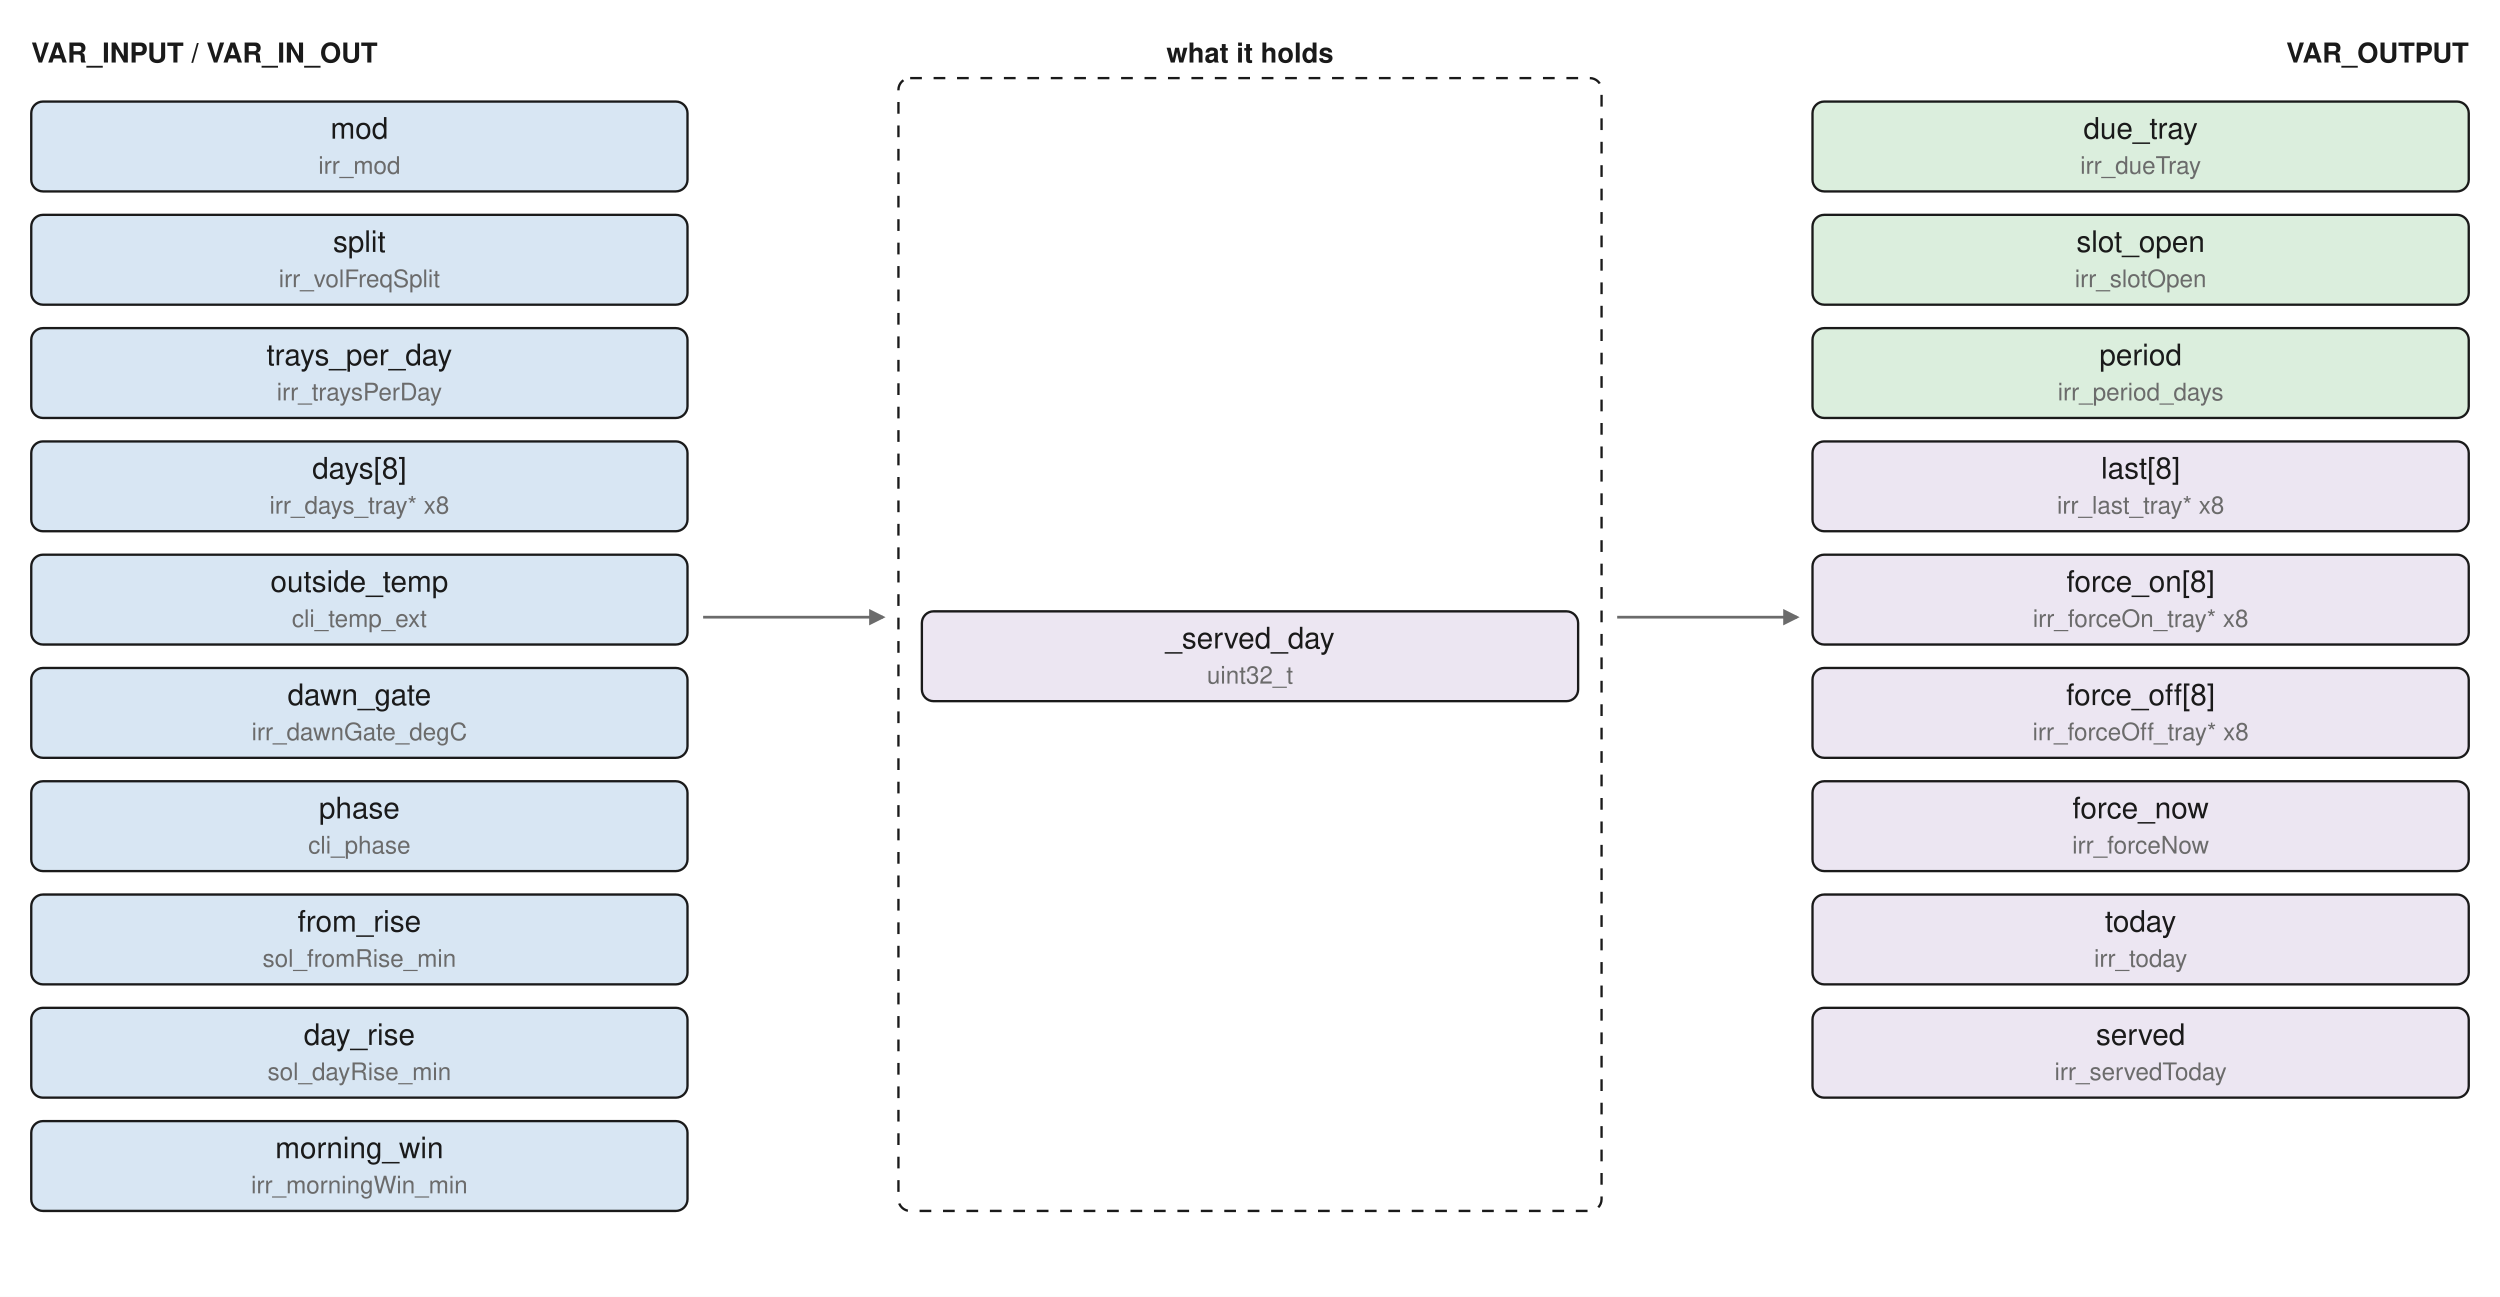
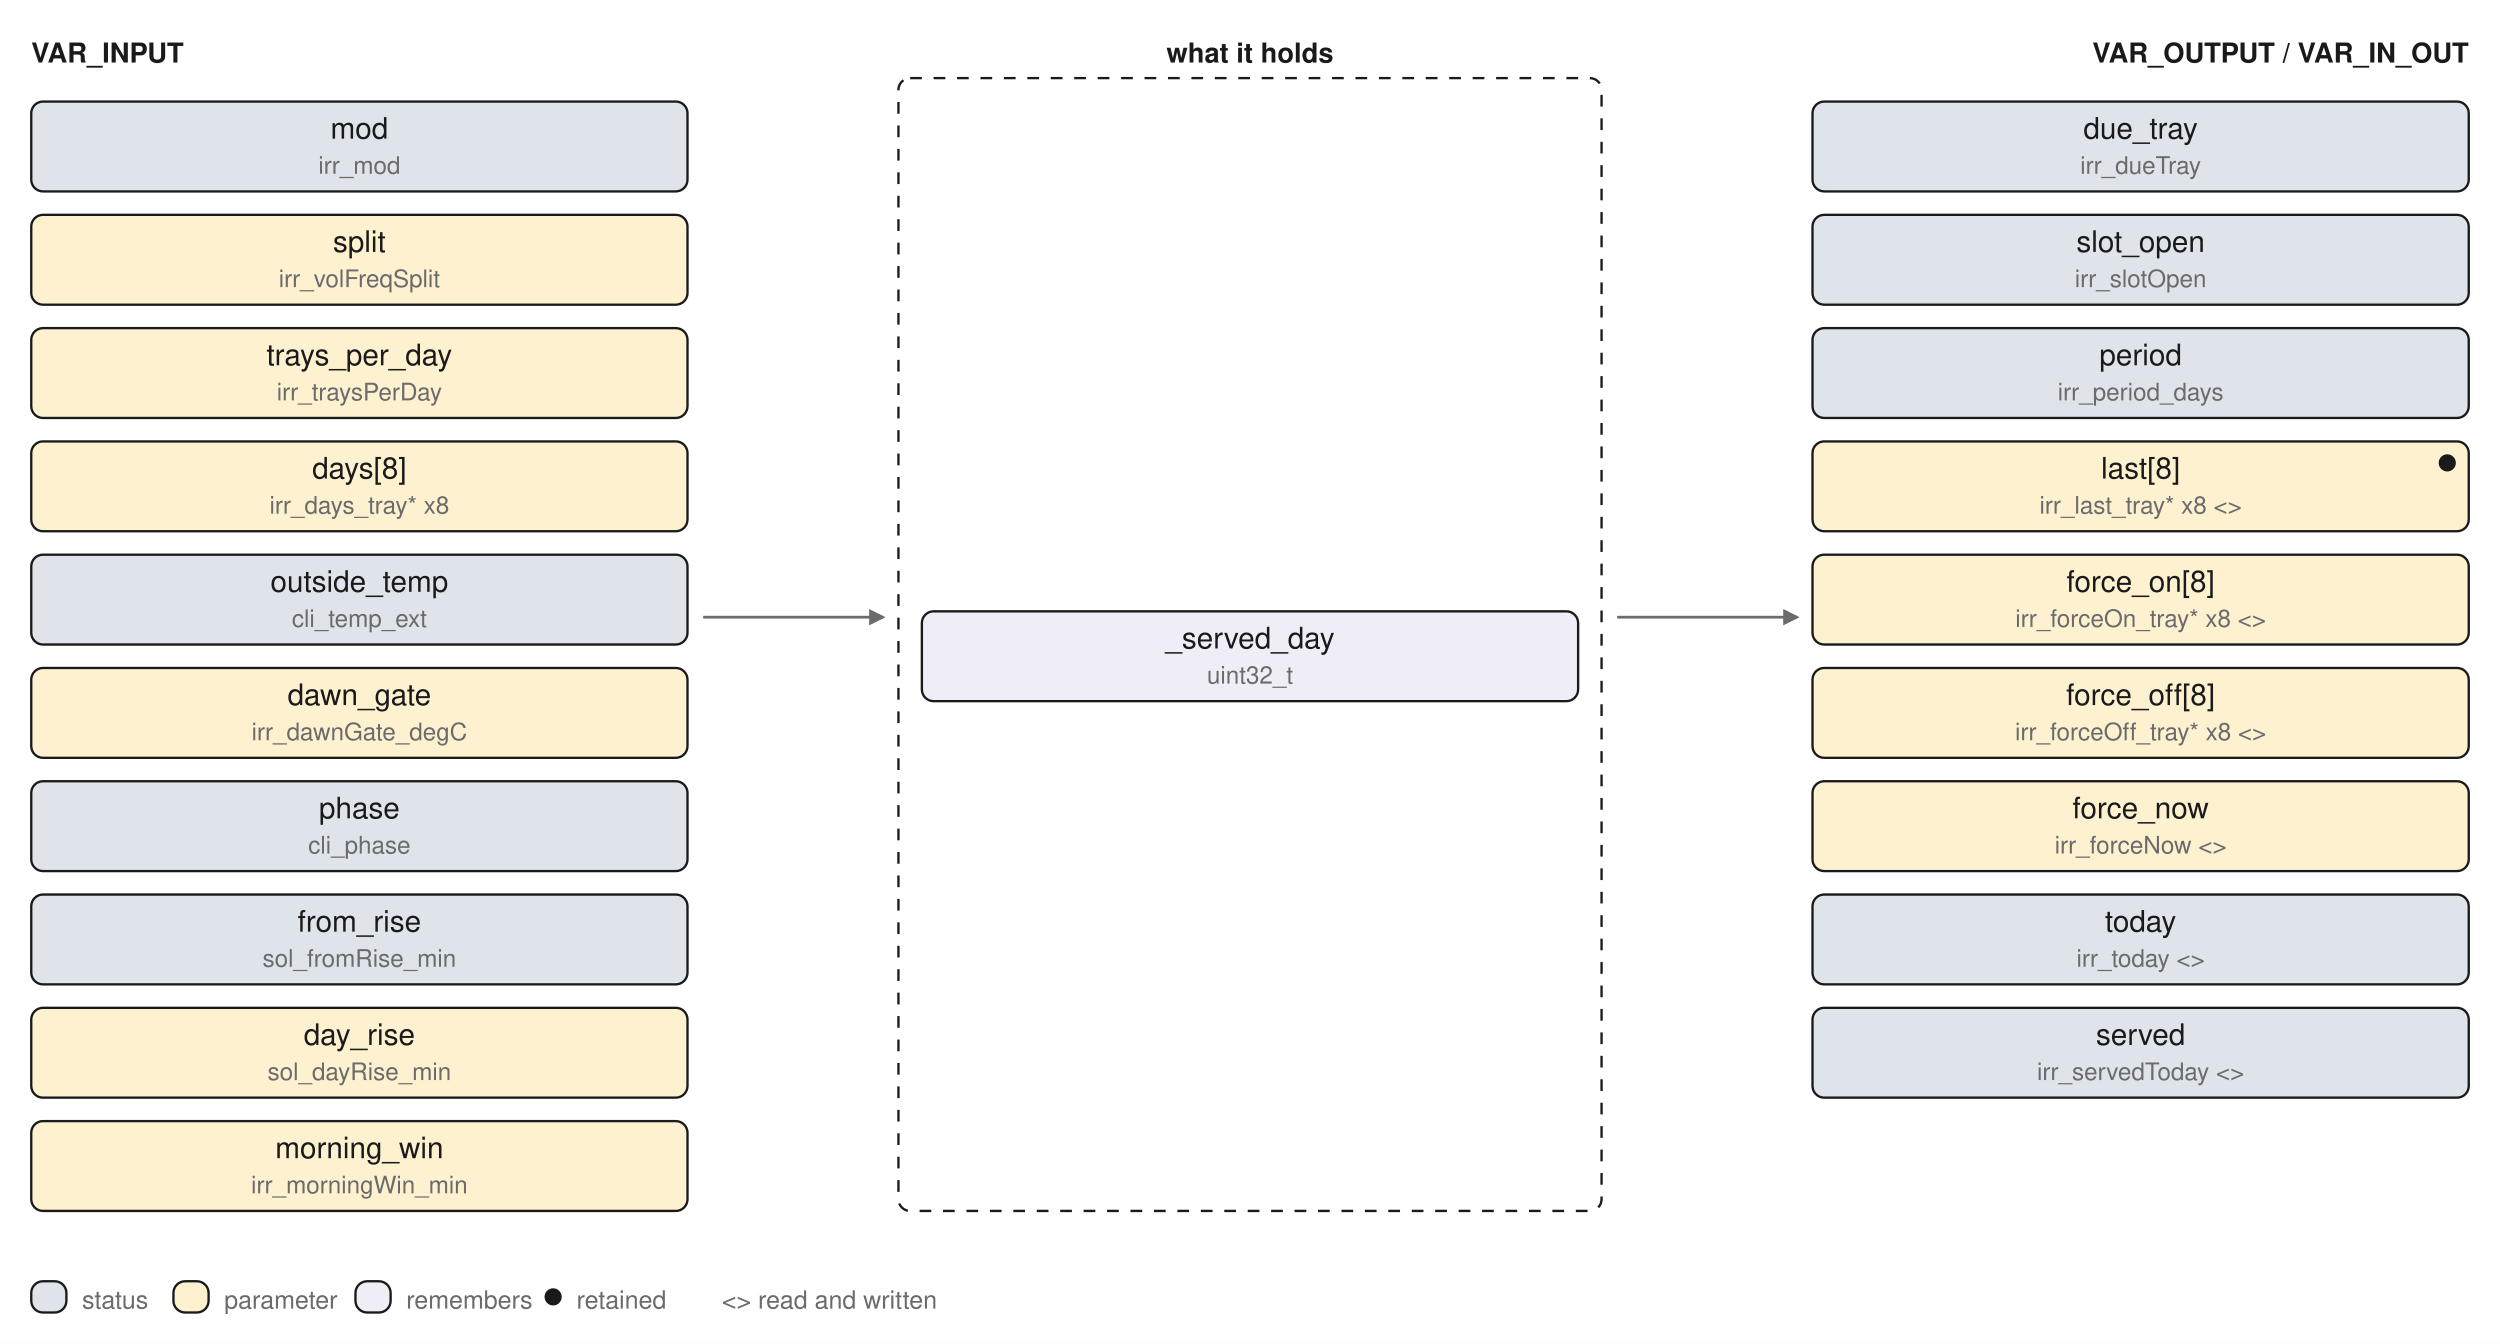
- <svg xmlns="http://www.w3.org/2000/svg" width="640" height="332" viewBox="0 0 640 332" style="max-width:100%;height:auto" content="&lt;mxfile host=&quot;app.diagrams.net&quot; type=&quot;device&quot;&gt;&lt;diagram id=&quot;irr_schedule&quot; name=&quot;irr_schedule&quot;&gt;&lt;mxGraphModel dx=&quot;640&quot; dy=&quot;332&quot; grid=&quot;0&quot; gridSize=&quot;10&quot; guides=&quot;1&quot; tooltips=&quot;1&quot; connect=&quot;1&quot; arrows=&quot;1&quot; fold=&quot;1&quot; page=&quot;1&quot; pageScale=&quot;1&quot; pageWidth=&quot;640&quot; pageHeight=&quot;332&quot; math=&quot;0&quot; shadow=&quot;0&quot;&gt;&lt;root&gt;&lt;mxCell id=&quot;0&quot;/&gt;&lt;mxCell id=&quot;1&quot; parent=&quot;0&quot;/&gt;&lt;mxCell id=&quot;n2&quot; value=&quot;VAR_INPUT / VAR_IN_OUT&quot; style=&quot;text;html=1;fontSize=7;fontColor=#1a1a1a;align=left;fontStyle=1&quot; vertex=&quot;1&quot; parent=&quot;1&quot;&gt;&lt;mxGeometry x=&quot;8&quot; y=&quot;9&quot; width=&quot;110&quot; height=&quot;11&quot; as=&quot;geometry&quot;/&gt;&lt;/mxCell&gt;&lt;mxCell id=&quot;n3&quot; value=&quot;what it holds&quot; style=&quot;text;html=1;fontSize=7;fontColor=#1a1a1a;align=center;fontStyle=1&quot; vertex=&quot;1&quot; parent=&quot;1&quot;&gt;&lt;mxGeometry x=&quot;320.0&quot; y=&quot;9&quot; width=&quot;65&quot; height=&quot;11&quot; as=&quot;geometry&quot;/&gt;&lt;/mxCell&gt;&lt;mxCell id=&quot;n4&quot; value=&quot;VAR_OUTPUT&quot; style=&quot;text;html=1;fontSize=7;fontColor=#1a1a1a;align=left;fontStyle=1&quot; vertex=&quot;1&quot; parent=&quot;1&quot;&gt;&lt;mxGeometry x=&quot;632&quot; y=&quot;9&quot; width=&quot;50&quot; height=&quot;11&quot; as=&quot;geometry&quot;/&gt;&lt;/mxCell&gt;&lt;mxCell id=&quot;n5&quot; value=&quot;mod&quot; style=&quot;rounded=1;fillColor=#d8e6f3;strokeColor=#1a1a1a;whiteSpace=wrap;html=1;fontSize=8&quot; vertex=&quot;1&quot; parent=&quot;1&quot;&gt;&lt;mxGeometry x=&quot;8&quot; y=&quot;26&quot; width=&quot;168&quot; height=&quot;23&quot; as=&quot;geometry&quot;/&gt;&lt;/mxCell&gt;&lt;mxCell id=&quot;n6&quot; value=&quot;split&quot; style=&quot;rounded=1;fillColor=#d8e6f3;strokeColor=#1a1a1a;whiteSpace=wrap;html=1;fontSize=8&quot; vertex=&quot;1&quot; parent=&quot;1&quot;&gt;&lt;mxGeometry x=&quot;8&quot; y=&quot;55&quot; width=&quot;168&quot; height=&quot;23&quot; as=&quot;geometry&quot;/&gt;&lt;/mxCell&gt;&lt;mxCell id=&quot;n7&quot; value=&quot;trays_per_day&quot; style=&quot;rounded=1;fillColor=#d8e6f3;strokeColor=#1a1a1a;whiteSpace=wrap;html=1;fontSize=8&quot; vertex=&quot;1&quot; parent=&quot;1&quot;&gt;&lt;mxGeometry x=&quot;8&quot; y=&quot;84&quot; width=&quot;168&quot; height=&quot;23&quot; as=&quot;geometry&quot;/&gt;&lt;/mxCell&gt;&lt;mxCell id=&quot;n8&quot; value=&quot;days[8]&quot; style=&quot;rounded=1;fillColor=#d8e6f3;strokeColor=#1a1a1a;whiteSpace=wrap;html=1;fontSize=8&quot; vertex=&quot;1&quot; parent=&quot;1&quot;&gt;&lt;mxGeometry x=&quot;8&quot; y=&quot;113&quot; width=&quot;168&quot; height=&quot;23&quot; as=&quot;geometry&quot;/&gt;&lt;/mxCell&gt;&lt;mxCell id=&quot;n9&quot; value=&quot;outside_temp&quot; style=&quot;rounded=1;fillColor=#d8e6f3;strokeColor=#1a1a1a;whiteSpace=wrap;html=1;fontSize=8&quot; vertex=&quot;1&quot; parent=&quot;1&quot;&gt;&lt;mxGeometry x=&quot;8&quot; y=&quot;142&quot; width=&quot;168&quot; height=&quot;23&quot; as=&quot;geometry&quot;/&gt;&lt;/mxCell&gt;&lt;mxCell id=&quot;n10&quot; value=&quot;dawn_gate&quot; style=&quot;rounded=1;fillColor=#d8e6f3;strokeColor=#1a1a1a;whiteSpace=wrap;html=1;fontSize=8&quot; vertex=&quot;1&quot; parent=&quot;1&quot;&gt;&lt;mxGeometry x=&quot;8&quot; y=&quot;171&quot; width=&quot;168&quot; height=&quot;23&quot; as=&quot;geometry&quot;/&gt;&lt;/mxCell&gt;&lt;mxCell id=&quot;n11&quot; value=&quot;phase&quot; style=&quot;rounded=1;fillColor=#d8e6f3;strokeColor=#1a1a1a;whiteSpace=wrap;html=1;fontSize=8&quot; vertex=&quot;1&quot; parent=&quot;1&quot;&gt;&lt;mxGeometry x=&quot;8&quot; y=&quot;200&quot; width=&quot;168&quot; height=&quot;23&quot; as=&quot;geometry&quot;/&gt;&lt;/mxCell&gt;&lt;mxCell id=&quot;n12&quot; value=&quot;from_rise&quot; style=&quot;rounded=1;fillColor=#d8e6f3;strokeColor=#1a1a1a;whiteSpace=wrap;html=1;fontSize=8&quot; vertex=&quot;1&quot; parent=&quot;1&quot;&gt;&lt;mxGeometry x=&quot;8&quot; y=&quot;229&quot; width=&quot;168&quot; height=&quot;23&quot; as=&quot;geometry&quot;/&gt;&lt;/mxCell&gt;&lt;mxCell id=&quot;n13&quot; value=&quot;day_rise&quot; style=&quot;rounded=1;fillColor=#d8e6f3;strokeColor=#1a1a1a;whiteSpace=wrap;html=1;fontSize=8&quot; vertex=&quot;1&quot; parent=&quot;1&quot;&gt;&lt;mxGeometry x=&quot;8&quot; y=&quot;258&quot; width=&quot;168&quot; height=&quot;23&quot; as=&quot;geometry&quot;/&gt;&lt;/mxCell&gt;&lt;mxCell id=&quot;n14&quot; value=&quot;morning_win&quot; style=&quot;rounded=1;fillColor=#d8e6f3;strokeColor=#1a1a1a;whiteSpace=wrap;html=1;fontSize=8&quot; vertex=&quot;1&quot; parent=&quot;1&quot;&gt;&lt;mxGeometry x=&quot;8&quot; y=&quot;287&quot; width=&quot;168&quot; height=&quot;23&quot; as=&quot;geometry&quot;/&gt;&lt;/mxCell&gt;&lt;mxCell id=&quot;n15&quot; value=&quot;due_tray&quot; style=&quot;rounded=1;fillColor=#dbeedd;strokeColor=#1a1a1a;whiteSpace=wrap;html=1;fontSize=8&quot; vertex=&quot;1&quot; parent=&quot;1&quot;&gt;&lt;mxGeometry x=&quot;464&quot; y=&quot;26&quot; width=&quot;168&quot; height=&quot;23&quot; as=&quot;geometry&quot;/&gt;&lt;/mxCell&gt;&lt;mxCell id=&quot;n16&quot; value=&quot;slot_open&quot; style=&quot;rounded=1;fillColor=#dbeedd;strokeColor=#1a1a1a;whiteSpace=wrap;html=1;fontSize=8&quot; vertex=&quot;1&quot; parent=&quot;1&quot;&gt;&lt;mxGeometry x=&quot;464&quot; y=&quot;55&quot; width=&quot;168&quot; height=&quot;23&quot; as=&quot;geometry&quot;/&gt;&lt;/mxCell&gt;&lt;mxCell id=&quot;n17&quot; value=&quot;period&quot; style=&quot;rounded=1;fillColor=#dbeedd;strokeColor=#1a1a1a;whiteSpace=wrap;html=1;fontSize=8&quot; vertex=&quot;1&quot; parent=&quot;1&quot;&gt;&lt;mxGeometry x=&quot;464&quot; y=&quot;84&quot; width=&quot;168&quot; height=&quot;23&quot; as=&quot;geometry&quot;/&gt;&lt;/mxCell&gt;&lt;mxCell id=&quot;n18&quot; value=&quot;last[8]&quot; style=&quot;rounded=1;fillColor=#ece6f2;strokeColor=#1a1a1a;whiteSpace=wrap;html=1;fontSize=8&quot; vertex=&quot;1&quot; parent=&quot;1&quot;&gt;&lt;mxGeometry x=&quot;464&quot; y=&quot;113&quot; width=&quot;168&quot; height=&quot;23&quot; as=&quot;geometry&quot;/&gt;&lt;/mxCell&gt;&lt;mxCell id=&quot;n19&quot; value=&quot;force_on[8]&quot; style=&quot;rounded=1;fillColor=#ece6f2;strokeColor=#1a1a1a;whiteSpace=wrap;html=1;fontSize=8&quot; vertex=&quot;1&quot; parent=&quot;1&quot;&gt;&lt;mxGeometry x=&quot;464&quot; y=&quot;142&quot; width=&quot;168&quot; height=&quot;23&quot; as=&quot;geometry&quot;/&gt;&lt;/mxCell&gt;&lt;mxCell id=&quot;n20&quot; value=&quot;force_off[8]&quot; style=&quot;rounded=1;fillColor=#ece6f2;strokeColor=#1a1a1a;whiteSpace=wrap;html=1;fontSize=8&quot; vertex=&quot;1&quot; parent=&quot;1&quot;&gt;&lt;mxGeometry x=&quot;464&quot; y=&quot;171&quot; width=&quot;168&quot; height=&quot;23&quot; as=&quot;geometry&quot;/&gt;&lt;/mxCell&gt;&lt;mxCell id=&quot;n21&quot; value=&quot;force_now&quot; style=&quot;rounded=1;fillColor=#ece6f2;strokeColor=#1a1a1a;whiteSpace=wrap;html=1;fontSize=8&quot; vertex=&quot;1&quot; parent=&quot;1&quot;&gt;&lt;mxGeometry x=&quot;464&quot; y=&quot;200&quot; width=&quot;168&quot; height=&quot;23&quot; as=&quot;geometry&quot;/&gt;&lt;/mxCell&gt;&lt;mxCell id=&quot;n22&quot; value=&quot;today&quot; style=&quot;rounded=1;fillColor=#ece6f2;strokeColor=#1a1a1a;whiteSpace=wrap;html=1;fontSize=8&quot; vertex=&quot;1&quot; parent=&quot;1&quot;&gt;&lt;mxGeometry x=&quot;464&quot; y=&quot;229&quot; width=&quot;168&quot; height=&quot;23&quot; as=&quot;geometry&quot;/&gt;&lt;/mxCell&gt;&lt;mxCell id=&quot;n23&quot; value=&quot;served&quot; style=&quot;rounded=1;fillColor=#ece6f2;strokeColor=#1a1a1a;whiteSpace=wrap;html=1;fontSize=8&quot; vertex=&quot;1&quot; parent=&quot;1&quot;&gt;&lt;mxGeometry x=&quot;464&quot; y=&quot;258&quot; width=&quot;168&quot; height=&quot;23&quot; as=&quot;geometry&quot;/&gt;&lt;/mxCell&gt;&lt;mxCell id=&quot;n24&quot; value=&quot;&quot; style=&quot;rounded=1;fillColor=#ffffff;strokeColor=#1a1a1a;whiteSpace=wrap;html=1;fontSize=8;dashed=1&quot; vertex=&quot;1&quot; parent=&quot;1&quot;&gt;&lt;mxGeometry x=&quot;230&quot; y=&quot;20&quot; width=&quot;180&quot; height=&quot;290&quot; as=&quot;geometry&quot;/&gt;&lt;/mxCell&gt;&lt;mxCell id=&quot;n25&quot; value=&quot;_served_day&quot; style=&quot;rounded=1;fillColor=#ece6f2;strokeColor=#1a1a1a;whiteSpace=wrap;html=1;fontSize=8&quot; vertex=&quot;1&quot; parent=&quot;1&quot;&gt;&lt;mxGeometry x=&quot;236&quot; y=&quot;156.5&quot; width=&quot;168&quot; height=&quot;23&quot; as=&quot;geometry&quot;/&gt;&lt;/mxCell&gt;&lt;mxCell id=&quot;e26&quot; value=&quot;&quot; style=&quot;edgeStyle=none;html=1;strokeColor=#6b6b6b;endArrow=block&quot; edge=&quot;1&quot; parent=&quot;1&quot;&gt;&lt;mxGeometry relative=&quot;1&quot; as=&quot;geometry&quot;&gt;&lt;mxPoint x=&quot;180&quot; y=&quot;158.0&quot; as=&quot;sourcePoint&quot;/&gt;&lt;mxPoint x=&quot;226&quot; y=&quot;158.0&quot; as=&quot;targetPoint&quot;/&gt;&lt;/mxGeometry&gt;&lt;/mxCell&gt;&lt;mxCell id=&quot;e27&quot; value=&quot;&quot; style=&quot;edgeStyle=none;html=1;strokeColor=#6b6b6b;endArrow=block&quot; edge=&quot;1&quot; parent=&quot;1&quot;&gt;&lt;mxGeometry relative=&quot;1&quot; as=&quot;geometry&quot;&gt;&lt;mxPoint x=&quot;414&quot; y=&quot;158.0&quot; as=&quot;sourcePoint&quot;/&gt;&lt;mxPoint x=&quot;460&quot; y=&quot;158.0&quot; as=&quot;targetPoint&quot;/&gt;&lt;/mxGeometry&gt;&lt;/mxCell&gt;&lt;/root&gt;&lt;/mxGraphModel&gt;&lt;/diagram&gt;&lt;/mxfile&gt;">
+ <svg xmlns="http://www.w3.org/2000/svg" width="640" height="344" viewBox="0 0 640 344" style="max-width:100%;height:auto" content="&lt;mxfile host=&quot;app.diagrams.net&quot; type=&quot;device&quot;&gt;&lt;diagram id=&quot;irr_schedule&quot; name=&quot;irr_schedule&quot;&gt;&lt;mxGraphModel dx=&quot;640&quot; dy=&quot;344&quot; grid=&quot;0&quot; gridSize=&quot;10&quot; guides=&quot;1&quot; tooltips=&quot;1&quot; connect=&quot;1&quot; arrows=&quot;1&quot; fold=&quot;1&quot; page=&quot;1&quot; pageScale=&quot;1&quot; pageWidth=&quot;640&quot; pageHeight=&quot;344&quot; math=&quot;0&quot; shadow=&quot;0&quot;&gt;&lt;root&gt;&lt;mxCell id=&quot;0&quot;/&gt;&lt;mxCell id=&quot;1&quot; parent=&quot;0&quot;/&gt;&lt;mxCell id=&quot;n2&quot; value=&quot;VAR_INPUT&quot; style=&quot;text;html=1;fontSize=7;fontColor=#1a1a1a;align=left;fontStyle=1&quot; vertex=&quot;1&quot; parent=&quot;1&quot;&gt;&lt;mxGeometry x=&quot;8&quot; y=&quot;9&quot; width=&quot;45&quot; height=&quot;11&quot; as=&quot;geometry&quot;/&gt;&lt;/mxCell&gt;&lt;mxCell id=&quot;n3&quot; value=&quot;what it holds&quot; style=&quot;text;html=1;fontSize=7;fontColor=#1a1a1a;align=center;fontStyle=1&quot; vertex=&quot;1&quot; parent=&quot;1&quot;&gt;&lt;mxGeometry x=&quot;320.0&quot; y=&quot;9&quot; width=&quot;65&quot; height=&quot;11&quot; as=&quot;geometry&quot;/&gt;&lt;/mxCell&gt;&lt;mxCell id=&quot;n4&quot; value=&quot;VAR_OUTPUT / VAR_IN_OUT&quot; style=&quot;text;html=1;fontSize=7;fontColor=#1a1a1a;align=left;fontStyle=1&quot; vertex=&quot;1&quot; parent=&quot;1&quot;&gt;&lt;mxGeometry x=&quot;632&quot; y=&quot;9&quot; width=&quot;115&quot; height=&quot;11&quot; as=&quot;geometry&quot;/&gt;&lt;/mxCell&gt;&lt;mxCell id=&quot;n5&quot; value=&quot;mod&quot; style=&quot;rounded=1;fillColor=#dfe4ea;strokeColor=#1a1a1a;whiteSpace=wrap;html=1;fontSize=8&quot; vertex=&quot;1&quot; parent=&quot;1&quot;&gt;&lt;mxGeometry x=&quot;8&quot; y=&quot;26&quot; width=&quot;168&quot; height=&quot;23&quot; as=&quot;geometry&quot;/&gt;&lt;/mxCell&gt;&lt;mxCell id=&quot;n6&quot; value=&quot;split&quot; style=&quot;rounded=1;fillColor=#fdf1d0;strokeColor=#1a1a1a;whiteSpace=wrap;html=1;fontSize=8&quot; vertex=&quot;1&quot; parent=&quot;1&quot;&gt;&lt;mxGeometry x=&quot;8&quot; y=&quot;55&quot; width=&quot;168&quot; height=&quot;23&quot; as=&quot;geometry&quot;/&gt;&lt;/mxCell&gt;&lt;mxCell id=&quot;n7&quot; value=&quot;trays_per_day&quot; style=&quot;rounded=1;fillColor=#fdf1d0;strokeColor=#1a1a1a;whiteSpace=wrap;html=1;fontSize=8&quot; vertex=&quot;1&quot; parent=&quot;1&quot;&gt;&lt;mxGeometry x=&quot;8&quot; y=&quot;84&quot; width=&quot;168&quot; height=&quot;23&quot; as=&quot;geometry&quot;/&gt;&lt;/mxCell&gt;&lt;mxCell id=&quot;n8&quot; value=&quot;days[8]&quot; style=&quot;rounded=1;fillColor=#fdf1d0;strokeColor=#1a1a1a;whiteSpace=wrap;html=1;fontSize=8&quot; vertex=&quot;1&quot; parent=&quot;1&quot;&gt;&lt;mxGeometry x=&quot;8&quot; y=&quot;113&quot; width=&quot;168&quot; height=&quot;23&quot; as=&quot;geometry&quot;/&gt;&lt;/mxCell&gt;&lt;mxCell id=&quot;n9&quot; value=&quot;outside_temp&quot; style=&quot;rounded=1;fillColor=#dfe4ea;strokeColor=#1a1a1a;whiteSpace=wrap;html=1;fontSize=8&quot; vertex=&quot;1&quot; parent=&quot;1&quot;&gt;&lt;mxGeometry x=&quot;8&quot; y=&quot;142&quot; width=&quot;168&quot; height=&quot;23&quot; as=&quot;geometry&quot;/&gt;&lt;/mxCell&gt;&lt;mxCell id=&quot;n10&quot; value=&quot;dawn_gate&quot; style=&quot;rounded=1;fillColor=#fdf1d0;strokeColor=#1a1a1a;whiteSpace=wrap;html=1;fontSize=8&quot; vertex=&quot;1&quot; parent=&quot;1&quot;&gt;&lt;mxGeometry x=&quot;8&quot; y=&quot;171&quot; width=&quot;168&quot; height=&quot;23&quot; as=&quot;geometry&quot;/&gt;&lt;/mxCell&gt;&lt;mxCell id=&quot;n11&quot; value=&quot;phase&quot; style=&quot;rounded=1;fillColor=#dfe4ea;strokeColor=#1a1a1a;whiteSpace=wrap;html=1;fontSize=8&quot; vertex=&quot;1&quot; parent=&quot;1&quot;&gt;&lt;mxGeometry x=&quot;8&quot; y=&quot;200&quot; width=&quot;168&quot; height=&quot;23&quot; as=&quot;geometry&quot;/&gt;&lt;/mxCell&gt;&lt;mxCell id=&quot;n12&quot; value=&quot;from_rise&quot; style=&quot;rounded=1;fillColor=#dfe4ea;strokeColor=#1a1a1a;whiteSpace=wrap;html=1;fontSize=8&quot; vertex=&quot;1&quot; parent=&quot;1&quot;&gt;&lt;mxGeometry x=&quot;8&quot; y=&quot;229&quot; width=&quot;168&quot; height=&quot;23&quot; as=&quot;geometry&quot;/&gt;&lt;/mxCell&gt;&lt;mxCell id=&quot;n13&quot; value=&quot;day_rise&quot; style=&quot;rounded=1;fillColor=#fdf1d0;strokeColor=#1a1a1a;whiteSpace=wrap;html=1;fontSize=8&quot; vertex=&quot;1&quot; parent=&quot;1&quot;&gt;&lt;mxGeometry x=&quot;8&quot; y=&quot;258&quot; width=&quot;168&quot; height=&quot;23&quot; as=&quot;geometry&quot;/&gt;&lt;/mxCell&gt;&lt;mxCell id=&quot;n14&quot; value=&quot;morning_win&quot; style=&quot;rounded=1;fillColor=#fdf1d0;strokeColor=#1a1a1a;whiteSpace=wrap;html=1;fontSize=8&quot; vertex=&quot;1&quot; parent=&quot;1&quot;&gt;&lt;mxGeometry x=&quot;8&quot; y=&quot;287&quot; width=&quot;168&quot; height=&quot;23&quot; as=&quot;geometry&quot;/&gt;&lt;/mxCell&gt;&lt;mxCell id=&quot;n15&quot; value=&quot;due_tray&quot; style=&quot;rounded=1;fillColor=#dfe4ea;strokeColor=#1a1a1a;whiteSpace=wrap;html=1;fontSize=8&quot; vertex=&quot;1&quot; parent=&quot;1&quot;&gt;&lt;mxGeometry x=&quot;464&quot; y=&quot;26&quot; width=&quot;168&quot; height=&quot;23&quot; as=&quot;geometry&quot;/&gt;&lt;/mxCell&gt;&lt;mxCell id=&quot;n16&quot; value=&quot;slot_open&quot; style=&quot;rounded=1;fillColor=#dfe4ea;strokeColor=#1a1a1a;whiteSpace=wrap;html=1;fontSize=8&quot; vertex=&quot;1&quot; parent=&quot;1&quot;&gt;&lt;mxGeometry x=&quot;464&quot; y=&quot;55&quot; width=&quot;168&quot; height=&quot;23&quot; as=&quot;geometry&quot;/&gt;&lt;/mxCell&gt;&lt;mxCell id=&quot;n17&quot; value=&quot;period&quot; style=&quot;rounded=1;fillColor=#dfe4ea;strokeColor=#1a1a1a;whiteSpace=wrap;html=1;fontSize=8&quot; vertex=&quot;1&quot; parent=&quot;1&quot;&gt;&lt;mxGeometry x=&quot;464&quot; y=&quot;84&quot; width=&quot;168&quot; height=&quot;23&quot; as=&quot;geometry&quot;/&gt;&lt;/mxCell&gt;&lt;mxCell id=&quot;n18&quot; value=&quot;last[8]&quot; style=&quot;rounded=1;fillColor=#fdf1d0;strokeColor=#1a1a1a;whiteSpace=wrap;html=1;fontSize=8&quot; vertex=&quot;1&quot; parent=&quot;1&quot;&gt;&lt;mxGeometry x=&quot;464&quot; y=&quot;113&quot; width=&quot;168&quot; height=&quot;23&quot; as=&quot;geometry&quot;/&gt;&lt;/mxCell&gt;&lt;mxCell id=&quot;d19&quot; value=&quot;&quot; style=&quot;ellipse;fillColor=#1a1a1a;strokeColor=none&quot; vertex=&quot;1&quot; parent=&quot;1&quot;&gt;&lt;mxGeometry x=&quot;624.3&quot; y=&quot;116.3&quot; width=&quot;4.4&quot; height=&quot;4.4&quot; as=&quot;geometry&quot;/&gt;&lt;/mxCell&gt;&lt;mxCell id=&quot;n20&quot; value=&quot;force_on[8]&quot; style=&quot;rounded=1;fillColor=#fdf1d0;strokeColor=#1a1a1a;whiteSpace=wrap;html=1;fontSize=8&quot; vertex=&quot;1&quot; parent=&quot;1&quot;&gt;&lt;mxGeometry x=&quot;464&quot; y=&quot;142&quot; width=&quot;168&quot; height=&quot;23&quot; as=&quot;geometry&quot;/&gt;&lt;/mxCell&gt;&lt;mxCell id=&quot;n21&quot; value=&quot;force_off[8]&quot; style=&quot;rounded=1;fillColor=#fdf1d0;strokeColor=#1a1a1a;whiteSpace=wrap;html=1;fontSize=8&quot; vertex=&quot;1&quot; parent=&quot;1&quot;&gt;&lt;mxGeometry x=&quot;464&quot; y=&quot;171&quot; width=&quot;168&quot; height=&quot;23&quot; as=&quot;geometry&quot;/&gt;&lt;/mxCell&gt;&lt;mxCell id=&quot;n22&quot; value=&quot;force_now&quot; style=&quot;rounded=1;fillColor=#fdf1d0;strokeColor=#1a1a1a;whiteSpace=wrap;html=1;fontSize=8&quot; vertex=&quot;1&quot; parent=&quot;1&quot;&gt;&lt;mxGeometry x=&quot;464&quot; y=&quot;200&quot; width=&quot;168&quot; height=&quot;23&quot; as=&quot;geometry&quot;/&gt;&lt;/mxCell&gt;&lt;mxCell id=&quot;n23&quot; value=&quot;today&quot; style=&quot;rounded=1;fillColor=#dfe4ea;strokeColor=#1a1a1a;whiteSpace=wrap;html=1;fontSize=8&quot; vertex=&quot;1&quot; parent=&quot;1&quot;&gt;&lt;mxGeometry x=&quot;464&quot; y=&quot;229&quot; width=&quot;168&quot; height=&quot;23&quot; as=&quot;geometry&quot;/&gt;&lt;/mxCell&gt;&lt;mxCell id=&quot;n24&quot; value=&quot;served&quot; style=&quot;rounded=1;fillColor=#dfe4ea;strokeColor=#1a1a1a;whiteSpace=wrap;html=1;fontSize=8&quot; vertex=&quot;1&quot; parent=&quot;1&quot;&gt;&lt;mxGeometry x=&quot;464&quot; y=&quot;258&quot; width=&quot;168&quot; height=&quot;23&quot; as=&quot;geometry&quot;/&gt;&lt;/mxCell&gt;&lt;mxCell id=&quot;n25&quot; value=&quot;&quot; style=&quot;rounded=1;fillColor=#ffffff;strokeColor=#1a1a1a;whiteSpace=wrap;html=1;fontSize=8;dashed=1&quot; vertex=&quot;1&quot; parent=&quot;1&quot;&gt;&lt;mxGeometry x=&quot;230&quot; y=&quot;20&quot; width=&quot;180&quot; height=&quot;290&quot; as=&quot;geometry&quot;/&gt;&lt;/mxCell&gt;&lt;mxCell id=&quot;n26&quot; value=&quot;_served_day&quot; style=&quot;rounded=1;fillColor=#efeef6;strokeColor=#1a1a1a;whiteSpace=wrap;html=1;fontSize=8&quot; vertex=&quot;1&quot; parent=&quot;1&quot;&gt;&lt;mxGeometry x=&quot;236&quot; y=&quot;156.5&quot; width=&quot;168&quot; height=&quot;23&quot; as=&quot;geometry&quot;/&gt;&lt;/mxCell&gt;&lt;mxCell id=&quot;e27&quot; value=&quot;&quot; style=&quot;edgeStyle=none;html=1;strokeColor=#6b6b6b;endArrow=block&quot; edge=&quot;1&quot; parent=&quot;1&quot;&gt;&lt;mxGeometry relative=&quot;1&quot; as=&quot;geometry&quot;&gt;&lt;mxPoint x=&quot;180&quot; y=&quot;158.0&quot; as=&quot;sourcePoint&quot;/&gt;&lt;mxPoint x=&quot;226&quot; y=&quot;158.0&quot; as=&quot;targetPoint&quot;/&gt;&lt;/mxGeometry&gt;&lt;/mxCell&gt;&lt;mxCell id=&quot;e28&quot; value=&quot;&quot; style=&quot;edgeStyle=none;html=1;strokeColor=#6b6b6b;endArrow=block&quot; edge=&quot;1&quot; parent=&quot;1&quot;&gt;&lt;mxGeometry relative=&quot;1&quot; as=&quot;geometry&quot;&gt;&lt;mxPoint x=&quot;414&quot; y=&quot;158.0&quot; as=&quot;sourcePoint&quot;/&gt;&lt;mxPoint x=&quot;460&quot; y=&quot;158.0&quot; as=&quot;targetPoint&quot;/&gt;&lt;/mxGeometry&gt;&lt;/mxCell&gt;&lt;mxCell id=&quot;n29&quot; value=&quot;&quot; style=&quot;rounded=1;fillColor=#dfe4ea;strokeColor=#1a1a1a;whiteSpace=wrap;html=1;fontSize=8&quot; vertex=&quot;1&quot; parent=&quot;1&quot;&gt;&lt;mxGeometry x=&quot;8&quot; y=&quot;328&quot; width=&quot;9&quot; height=&quot;8&quot; as=&quot;geometry&quot;/&gt;&lt;/mxCell&gt;&lt;mxCell id=&quot;n30&quot; value=&quot;status&quot; style=&quot;text;html=1;fontSize=6;fontColor=#6b6b6b;align=left&quot; vertex=&quot;1&quot; parent=&quot;1&quot;&gt;&lt;mxGeometry x=&quot;21&quot; y=&quot;328.6&quot; width=&quot;40&quot; height=&quot;10.4&quot; as=&quot;geometry&quot;/&gt;&lt;/mxCell&gt;&lt;mxCell id=&quot;n31&quot; value=&quot;&quot; style=&quot;rounded=1;fillColor=#fdf1d0;strokeColor=#1a1a1a;whiteSpace=wrap;html=1;fontSize=8&quot; vertex=&quot;1&quot; parent=&quot;1&quot;&gt;&lt;mxGeometry x=&quot;44.4&quot; y=&quot;328&quot; width=&quot;9&quot; height=&quot;8&quot; as=&quot;geometry&quot;/&gt;&lt;/mxCell&gt;&lt;mxCell id=&quot;n32&quot; value=&quot;parameter&quot; style=&quot;text;html=1;fontSize=6;fontColor=#6b6b6b;align=left&quot; vertex=&quot;1&quot; parent=&quot;1&quot;&gt;&lt;mxGeometry x=&quot;57.4&quot; y=&quot;328.6&quot; width=&quot;45&quot; height=&quot;10.4&quot; as=&quot;geometry&quot;/&gt;&lt;/mxCell&gt;&lt;mxCell id=&quot;n33&quot; value=&quot;&quot; style=&quot;rounded=1;fillColor=#efeef6;strokeColor=#1a1a1a;whiteSpace=wrap;html=1;fontSize=8&quot; vertex=&quot;1&quot; parent=&quot;1&quot;&gt;&lt;mxGeometry x=&quot;91.0&quot; y=&quot;328&quot; width=&quot;9&quot; height=&quot;8&quot; as=&quot;geometry&quot;/&gt;&lt;/mxCell&gt;&lt;mxCell id=&quot;n34&quot; value=&quot;remembers&quot; style=&quot;text;html=1;fontSize=6;fontColor=#6b6b6b;align=left&quot; vertex=&quot;1&quot; parent=&quot;1&quot;&gt;&lt;mxGeometry x=&quot;104.0&quot; y=&quot;328.6&quot; width=&quot;45&quot; height=&quot;10.4&quot; as=&quot;geometry&quot;/&gt;&lt;/mxCell&gt;&lt;mxCell id=&quot;d35&quot; value=&quot;&quot; style=&quot;ellipse;fillColor=#1a1a1a;strokeColor=none&quot; vertex=&quot;1&quot; parent=&quot;1&quot;&gt;&lt;mxGeometry x=&quot;139.4&quot; y=&quot;329.8&quot; width=&quot;4.4&quot; height=&quot;4.4&quot; as=&quot;geometry&quot;/&gt;&lt;/mxCell&gt;&lt;mxCell id=&quot;n36&quot; value=&quot;retained&quot; style=&quot;text;html=1;fontSize=6;fontColor=#6b6b6b;align=left&quot; vertex=&quot;1&quot; parent=&quot;1&quot;&gt;&lt;mxGeometry x=&quot;147.6&quot; y=&quot;328.6&quot; width=&quot;40&quot; height=&quot;10.4&quot; as=&quot;geometry&quot;/&gt;&lt;/mxCell&gt;&lt;mxCell id=&quot;n37&quot; value=&quot;&amp;lt;&amp;gt; read and written&quot; style=&quot;text;html=1;fontSize=6;fontColor=#6b6b6b;align=left&quot; vertex=&quot;1&quot; parent=&quot;1&quot;&gt;&lt;mxGeometry x=&quot;184.8&quot; y=&quot;328.6&quot; width=&quot;95&quot; height=&quot;10.4&quot; as=&quot;geometry&quot;/&gt;&lt;/mxCell&gt;&lt;/root&gt;&lt;/mxGraphModel&gt;&lt;/diagram&gt;&lt;/mxfile&gt;">
  <defs>
    <marker id="a" markerWidth="6" markerHeight="6" refX="5" refY="3" orient="auto">
      <path d="M0,0 L6,3 L0,6 z" fill="#6b6b6b" />
    </marker>
  </defs>
-   <rect width="640" height="332" fill="#ffffff" />
-   <text x="8" y="16" font-family="Helvetica,Arial,sans-serif" font-size="7" fill="#1a1a1a" text-anchor="start" font-weight="bold">VAR_INPUT / VAR_IN_OUT</text>
+   <rect width="640" height="344" fill="#ffffff" />
+   <text x="8" y="16" font-family="Helvetica,Arial,sans-serif" font-size="7" fill="#1a1a1a" text-anchor="start" font-weight="bold">VAR_INPUT</text>
  <text x="320.0" y="16" font-family="Helvetica,Arial,sans-serif" font-size="7" fill="#1a1a1a" text-anchor="middle" font-weight="bold">what it holds</text>
-   <text x="632" y="16" font-family="Helvetica,Arial,sans-serif" font-size="7" fill="#1a1a1a" text-anchor="end" font-weight="bold">VAR_OUTPUT</text>
-   <rect x="8" y="26" width="168" height="23" rx="3" fill="#d8e6f3" stroke="#1a1a1a" stroke-width="0.6" />
+   <text x="632" y="16" font-family="Helvetica,Arial,sans-serif" font-size="7" fill="#1a1a1a" text-anchor="end" font-weight="bold">VAR_OUTPUT / VAR_IN_OUT</text>
+   <rect x="8" y="26" width="168" height="23" rx="3" fill="#dfe4ea" stroke="#1a1a1a" stroke-width="0.6" />
  <text x="92.0" y="35.5" font-family="Helvetica,Arial,sans-serif" font-size="7.6" fill="#1a1a1a" text-anchor="middle">mod</text>
  <text x="92.0" y="44.5" font-family="Helvetica,Arial,sans-serif" font-size="6.2" fill="#6b6b6b" text-anchor="middle">irr_mod</text>
-   <rect x="8" y="55" width="168" height="23" rx="3" fill="#d8e6f3" stroke="#1a1a1a" stroke-width="0.6" />
+   <rect x="8" y="55" width="168" height="23" rx="3" fill="#fdf1d0" stroke="#1a1a1a" stroke-width="0.6" />
  <text x="92.0" y="64.5" font-family="Helvetica,Arial,sans-serif" font-size="7.6" fill="#1a1a1a" text-anchor="middle">split</text>
  <text x="92.0" y="73.5" font-family="Helvetica,Arial,sans-serif" font-size="6.2" fill="#6b6b6b" text-anchor="middle">irr_volFreqSplit</text>
-   <rect x="8" y="84" width="168" height="23" rx="3" fill="#d8e6f3" stroke="#1a1a1a" stroke-width="0.6" />
+   <rect x="8" y="84" width="168" height="23" rx="3" fill="#fdf1d0" stroke="#1a1a1a" stroke-width="0.6" />
  <text x="92.0" y="93.5" font-family="Helvetica,Arial,sans-serif" font-size="7.6" fill="#1a1a1a" text-anchor="middle">trays_per_day</text>
  <text x="92.0" y="102.5" font-family="Helvetica,Arial,sans-serif" font-size="6.2" fill="#6b6b6b" text-anchor="middle">irr_traysPerDay</text>
-   <rect x="8" y="113" width="168" height="23" rx="3" fill="#d8e6f3" stroke="#1a1a1a" stroke-width="0.6" />
+   <rect x="8" y="113" width="168" height="23" rx="3" fill="#fdf1d0" stroke="#1a1a1a" stroke-width="0.6" />
  <text x="92.0" y="122.5" font-family="Helvetica,Arial,sans-serif" font-size="7.6" fill="#1a1a1a" text-anchor="middle">days[8]</text>
  <text x="92.0" y="131.5" font-family="Helvetica,Arial,sans-serif" font-size="6.2" fill="#6b6b6b" text-anchor="middle">irr_days_tray* x8</text>
-   <rect x="8" y="142" width="168" height="23" rx="3" fill="#d8e6f3" stroke="#1a1a1a" stroke-width="0.6" />
+   <rect x="8" y="142" width="168" height="23" rx="3" fill="#dfe4ea" stroke="#1a1a1a" stroke-width="0.6" />
  <text x="92.0" y="151.5" font-family="Helvetica,Arial,sans-serif" font-size="7.6" fill="#1a1a1a" text-anchor="middle">outside_temp</text>
  <text x="92.0" y="160.5" font-family="Helvetica,Arial,sans-serif" font-size="6.2" fill="#6b6b6b" text-anchor="middle">cli_temp_ext</text>
-   <rect x="8" y="171" width="168" height="23" rx="3" fill="#d8e6f3" stroke="#1a1a1a" stroke-width="0.6" />
+   <rect x="8" y="171" width="168" height="23" rx="3" fill="#fdf1d0" stroke="#1a1a1a" stroke-width="0.6" />
  <text x="92.0" y="180.5" font-family="Helvetica,Arial,sans-serif" font-size="7.6" fill="#1a1a1a" text-anchor="middle">dawn_gate</text>
  <text x="92.0" y="189.5" font-family="Helvetica,Arial,sans-serif" font-size="6.2" fill="#6b6b6b" text-anchor="middle">irr_dawnGate_degC</text>
-   <rect x="8" y="200" width="168" height="23" rx="3" fill="#d8e6f3" stroke="#1a1a1a" stroke-width="0.6" />
+   <rect x="8" y="200" width="168" height="23" rx="3" fill="#dfe4ea" stroke="#1a1a1a" stroke-width="0.6" />
  <text x="92.0" y="209.5" font-family="Helvetica,Arial,sans-serif" font-size="7.6" fill="#1a1a1a" text-anchor="middle">phase</text>
  <text x="92.0" y="218.5" font-family="Helvetica,Arial,sans-serif" font-size="6.2" fill="#6b6b6b" text-anchor="middle">cli_phase</text>
-   <rect x="8" y="229" width="168" height="23" rx="3" fill="#d8e6f3" stroke="#1a1a1a" stroke-width="0.6" />
+   <rect x="8" y="229" width="168" height="23" rx="3" fill="#dfe4ea" stroke="#1a1a1a" stroke-width="0.6" />
  <text x="92.0" y="238.5" font-family="Helvetica,Arial,sans-serif" font-size="7.6" fill="#1a1a1a" text-anchor="middle">from_rise</text>
  <text x="92.0" y="247.5" font-family="Helvetica,Arial,sans-serif" font-size="6.2" fill="#6b6b6b" text-anchor="middle">sol_fromRise_min</text>
-   <rect x="8" y="258" width="168" height="23" rx="3" fill="#d8e6f3" stroke="#1a1a1a" stroke-width="0.6" />
+   <rect x="8" y="258" width="168" height="23" rx="3" fill="#fdf1d0" stroke="#1a1a1a" stroke-width="0.6" />
  <text x="92.0" y="267.5" font-family="Helvetica,Arial,sans-serif" font-size="7.6" fill="#1a1a1a" text-anchor="middle">day_rise</text>
  <text x="92.0" y="276.5" font-family="Helvetica,Arial,sans-serif" font-size="6.2" fill="#6b6b6b" text-anchor="middle">sol_dayRise_min</text>
-   <rect x="8" y="287" width="168" height="23" rx="3" fill="#d8e6f3" stroke="#1a1a1a" stroke-width="0.6" />
+   <rect x="8" y="287" width="168" height="23" rx="3" fill="#fdf1d0" stroke="#1a1a1a" stroke-width="0.6" />
  <text x="92.0" y="296.5" font-family="Helvetica,Arial,sans-serif" font-size="7.6" fill="#1a1a1a" text-anchor="middle">morning_win</text>
  <text x="92.0" y="305.5" font-family="Helvetica,Arial,sans-serif" font-size="6.2" fill="#6b6b6b" text-anchor="middle">irr_morningWin_min</text>
-   <rect x="464" y="26" width="168" height="23" rx="3" fill="#dbeedd" stroke="#1a1a1a" stroke-width="0.6" />
+   <rect x="464" y="26" width="168" height="23" rx="3" fill="#dfe4ea" stroke="#1a1a1a" stroke-width="0.6" />
  <text x="548.0" y="35.5" font-family="Helvetica,Arial,sans-serif" font-size="7.6" fill="#1a1a1a" text-anchor="middle">due_tray</text>
  <text x="548.0" y="44.5" font-family="Helvetica,Arial,sans-serif" font-size="6.2" fill="#6b6b6b" text-anchor="middle">irr_dueTray</text>
-   <rect x="464" y="55" width="168" height="23" rx="3" fill="#dbeedd" stroke="#1a1a1a" stroke-width="0.6" />
+   <rect x="464" y="55" width="168" height="23" rx="3" fill="#dfe4ea" stroke="#1a1a1a" stroke-width="0.6" />
  <text x="548.0" y="64.5" font-family="Helvetica,Arial,sans-serif" font-size="7.6" fill="#1a1a1a" text-anchor="middle">slot_open</text>
  <text x="548.0" y="73.5" font-family="Helvetica,Arial,sans-serif" font-size="6.2" fill="#6b6b6b" text-anchor="middle">irr_slotOpen</text>
-   <rect x="464" y="84" width="168" height="23" rx="3" fill="#dbeedd" stroke="#1a1a1a" stroke-width="0.6" />
+   <rect x="464" y="84" width="168" height="23" rx="3" fill="#dfe4ea" stroke="#1a1a1a" stroke-width="0.6" />
  <text x="548.0" y="93.5" font-family="Helvetica,Arial,sans-serif" font-size="7.6" fill="#1a1a1a" text-anchor="middle">period</text>
  <text x="548.0" y="102.5" font-family="Helvetica,Arial,sans-serif" font-size="6.2" fill="#6b6b6b" text-anchor="middle">irr_period_days</text>
-   <rect x="464" y="113" width="168" height="23" rx="3" fill="#ece6f2" stroke="#1a1a1a" stroke-width="0.6" />
+   <rect x="464" y="113" width="168" height="23" rx="3" fill="#fdf1d0" stroke="#1a1a1a" stroke-width="0.6" />
  <text x="548.0" y="122.5" font-family="Helvetica,Arial,sans-serif" font-size="7.6" fill="#1a1a1a" text-anchor="middle">last[8]</text>
-   <text x="548.0" y="131.5" font-family="Helvetica,Arial,sans-serif" font-size="6.2" fill="#6b6b6b" text-anchor="middle">irr_last_tray* x8</text>
-   <rect x="464" y="142" width="168" height="23" rx="3" fill="#ece6f2" stroke="#1a1a1a" stroke-width="0.6" />
+   <text x="548.0" y="131.5" font-family="Helvetica,Arial,sans-serif" font-size="6.2" fill="#6b6b6b" text-anchor="middle">irr_last_tray* x8 &lt;&gt;</text>
+   <circle cx="626.5" cy="118.5" r="2.2" fill="#1a1a1a" />
+   <rect x="464" y="142" width="168" height="23" rx="3" fill="#fdf1d0" stroke="#1a1a1a" stroke-width="0.6" />
  <text x="548.0" y="151.5" font-family="Helvetica,Arial,sans-serif" font-size="7.6" fill="#1a1a1a" text-anchor="middle">force_on[8]</text>
-   <text x="548.0" y="160.5" font-family="Helvetica,Arial,sans-serif" font-size="6.2" fill="#6b6b6b" text-anchor="middle">irr_forceOn_tray* x8</text>
-   <rect x="464" y="171" width="168" height="23" rx="3" fill="#ece6f2" stroke="#1a1a1a" stroke-width="0.6" />
+   <text x="548.0" y="160.5" font-family="Helvetica,Arial,sans-serif" font-size="6.2" fill="#6b6b6b" text-anchor="middle">irr_forceOn_tray* x8 &lt;&gt;</text>
+   <rect x="464" y="171" width="168" height="23" rx="3" fill="#fdf1d0" stroke="#1a1a1a" stroke-width="0.6" />
  <text x="548.0" y="180.5" font-family="Helvetica,Arial,sans-serif" font-size="7.6" fill="#1a1a1a" text-anchor="middle">force_off[8]</text>
-   <text x="548.0" y="189.5" font-family="Helvetica,Arial,sans-serif" font-size="6.2" fill="#6b6b6b" text-anchor="middle">irr_forceOff_tray* x8</text>
-   <rect x="464" y="200" width="168" height="23" rx="3" fill="#ece6f2" stroke="#1a1a1a" stroke-width="0.6" />
+   <text x="548.0" y="189.5" font-family="Helvetica,Arial,sans-serif" font-size="6.2" fill="#6b6b6b" text-anchor="middle">irr_forceOff_tray* x8 &lt;&gt;</text>
+   <rect x="464" y="200" width="168" height="23" rx="3" fill="#fdf1d0" stroke="#1a1a1a" stroke-width="0.6" />
  <text x="548.0" y="209.5" font-family="Helvetica,Arial,sans-serif" font-size="7.6" fill="#1a1a1a" text-anchor="middle">force_now</text>
-   <text x="548.0" y="218.5" font-family="Helvetica,Arial,sans-serif" font-size="6.2" fill="#6b6b6b" text-anchor="middle">irr_forceNow</text>
-   <rect x="464" y="229" width="168" height="23" rx="3" fill="#ece6f2" stroke="#1a1a1a" stroke-width="0.6" />
+   <text x="548.0" y="218.5" font-family="Helvetica,Arial,sans-serif" font-size="6.2" fill="#6b6b6b" text-anchor="middle">irr_forceNow &lt;&gt;</text>
+   <rect x="464" y="229" width="168" height="23" rx="3" fill="#dfe4ea" stroke="#1a1a1a" stroke-width="0.6" />
  <text x="548.0" y="238.5" font-family="Helvetica,Arial,sans-serif" font-size="7.6" fill="#1a1a1a" text-anchor="middle">today</text>
-   <text x="548.0" y="247.5" font-family="Helvetica,Arial,sans-serif" font-size="6.2" fill="#6b6b6b" text-anchor="middle">irr_today</text>
-   <rect x="464" y="258" width="168" height="23" rx="3" fill="#ece6f2" stroke="#1a1a1a" stroke-width="0.6" />
+   <text x="548.0" y="247.5" font-family="Helvetica,Arial,sans-serif" font-size="6.2" fill="#6b6b6b" text-anchor="middle">irr_today &lt;&gt;</text>
+   <rect x="464" y="258" width="168" height="23" rx="3" fill="#dfe4ea" stroke="#1a1a1a" stroke-width="0.6" />
  <text x="548.0" y="267.5" font-family="Helvetica,Arial,sans-serif" font-size="7.6" fill="#1a1a1a" text-anchor="middle">served</text>
-   <text x="548.0" y="276.5" font-family="Helvetica,Arial,sans-serif" font-size="6.2" fill="#6b6b6b" text-anchor="middle">irr_servedToday</text>
+   <text x="548.0" y="276.5" font-family="Helvetica,Arial,sans-serif" font-size="6.2" fill="#6b6b6b" text-anchor="middle">irr_servedToday &lt;&gt;</text>
  <rect x="230" y="20" width="180" height="290" rx="3" fill="#ffffff" stroke="#1a1a1a" stroke-width="0.6" stroke-dasharray="3,3" />
-   <rect x="236" y="156.5" width="168" height="23" rx="3" fill="#ece6f2" stroke="#1a1a1a" stroke-width="0.6" />
+   <rect x="236" y="156.5" width="168" height="23" rx="3" fill="#efeef6" stroke="#1a1a1a" stroke-width="0.6" />
  <text x="320.0" y="166.0" font-family="Helvetica,Arial,sans-serif" font-size="7.6" fill="#1a1a1a" text-anchor="middle">_served_day</text>
  <text x="320.0" y="175.0" font-family="Helvetica,Arial,sans-serif" font-size="6.2" fill="#6b6b6b" text-anchor="middle">uint32_t</text>
  <polyline points="180,158.0 226,158.0" fill="none" stroke="#6b6b6b" stroke-width="0.7" marker-end="url(#a)" />
  <polyline points="414,158.0 460,158.0" fill="none" stroke="#6b6b6b" stroke-width="0.7" marker-end="url(#a)" />
+   <rect x="8" y="328" width="9" height="8" rx="3" fill="#dfe4ea" stroke="#1a1a1a" stroke-width="0.6" />
+   <text x="21" y="335" font-family="Helvetica,Arial,sans-serif" font-size="6.4" fill="#6b6b6b" text-anchor="start">status</text>
+   <rect x="44.4" y="328" width="9" height="8" rx="3" fill="#fdf1d0" stroke="#1a1a1a" stroke-width="0.6" />
+   <text x="57.4" y="335" font-family="Helvetica,Arial,sans-serif" font-size="6.4" fill="#6b6b6b" text-anchor="start">parameter</text>
+   <rect x="91.0" y="328" width="9" height="8" rx="3" fill="#efeef6" stroke="#1a1a1a" stroke-width="0.6" />
+   <text x="104.0" y="335" font-family="Helvetica,Arial,sans-serif" font-size="6.4" fill="#6b6b6b" text-anchor="start">remembers</text>
+   <circle cx="141.6" cy="332" r="2.2" fill="#1a1a1a" />
+   <text x="147.6" y="335" font-family="Helvetica,Arial,sans-serif" font-size="6.4" fill="#6b6b6b" text-anchor="start">retained</text>
+   <text x="184.8" y="335" font-family="Helvetica,Arial,sans-serif" font-size="6.4" fill="#6b6b6b" text-anchor="start">&lt;&gt; read and written</text>
</svg>
